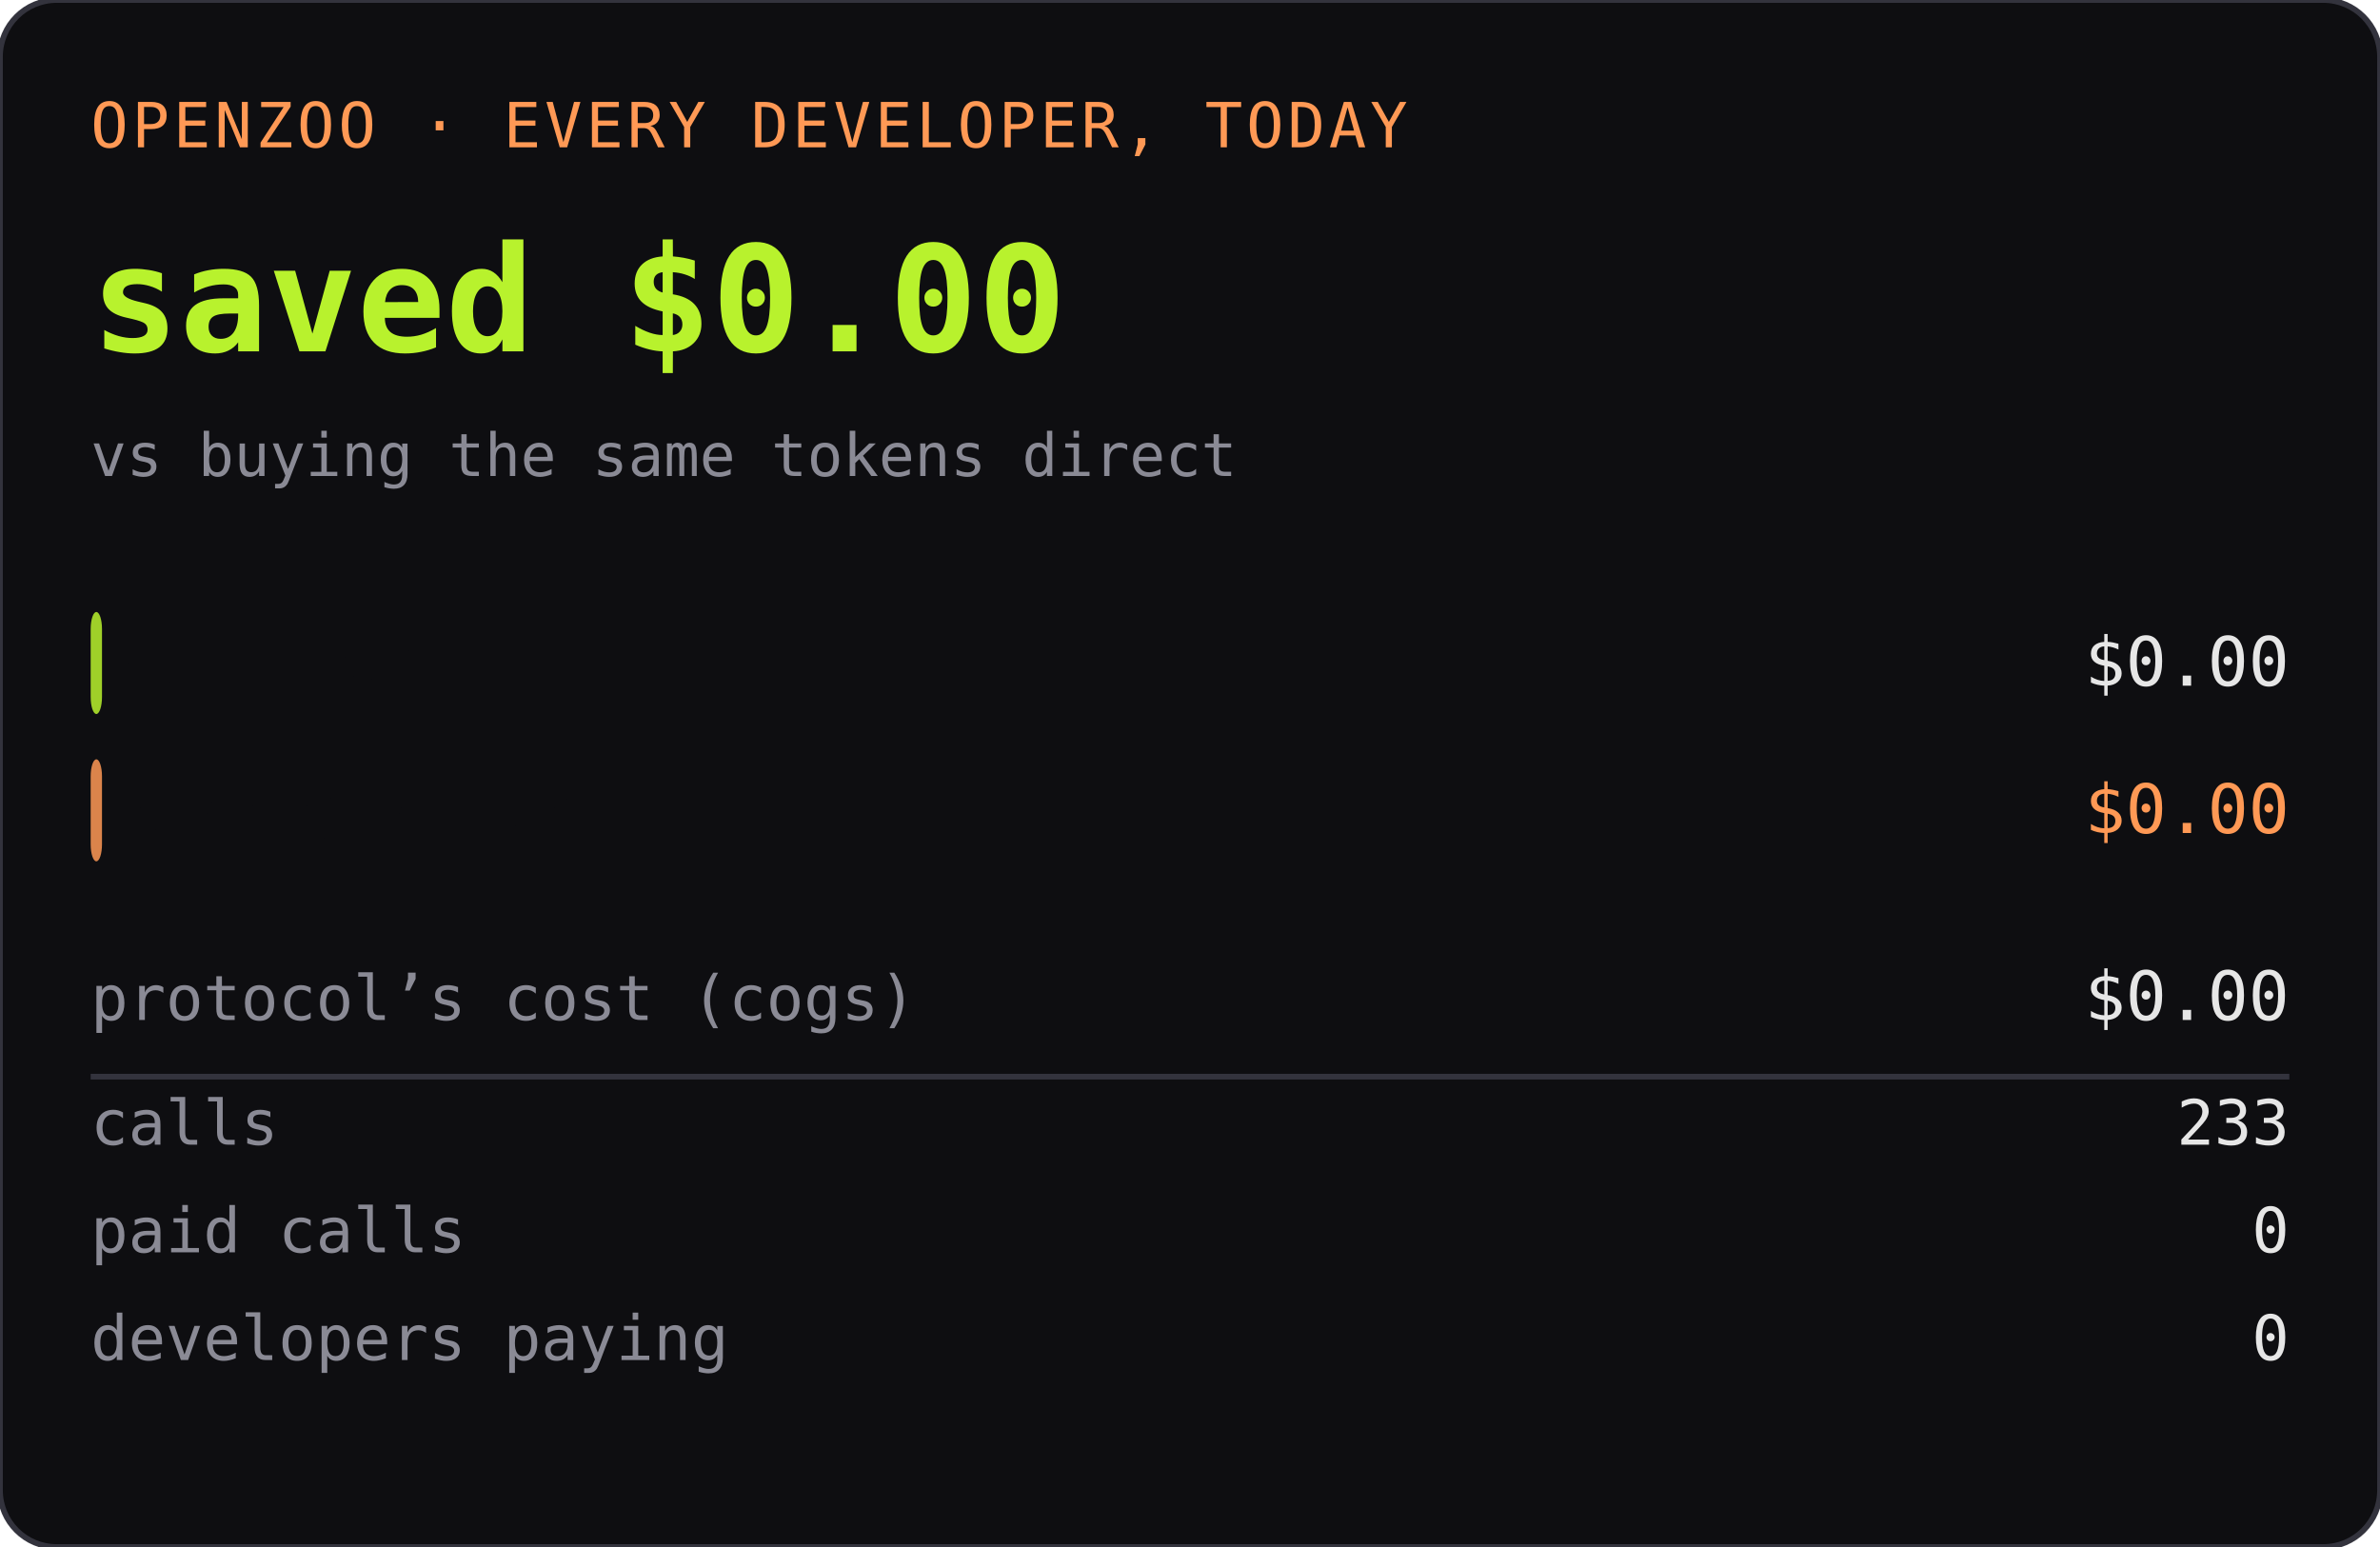
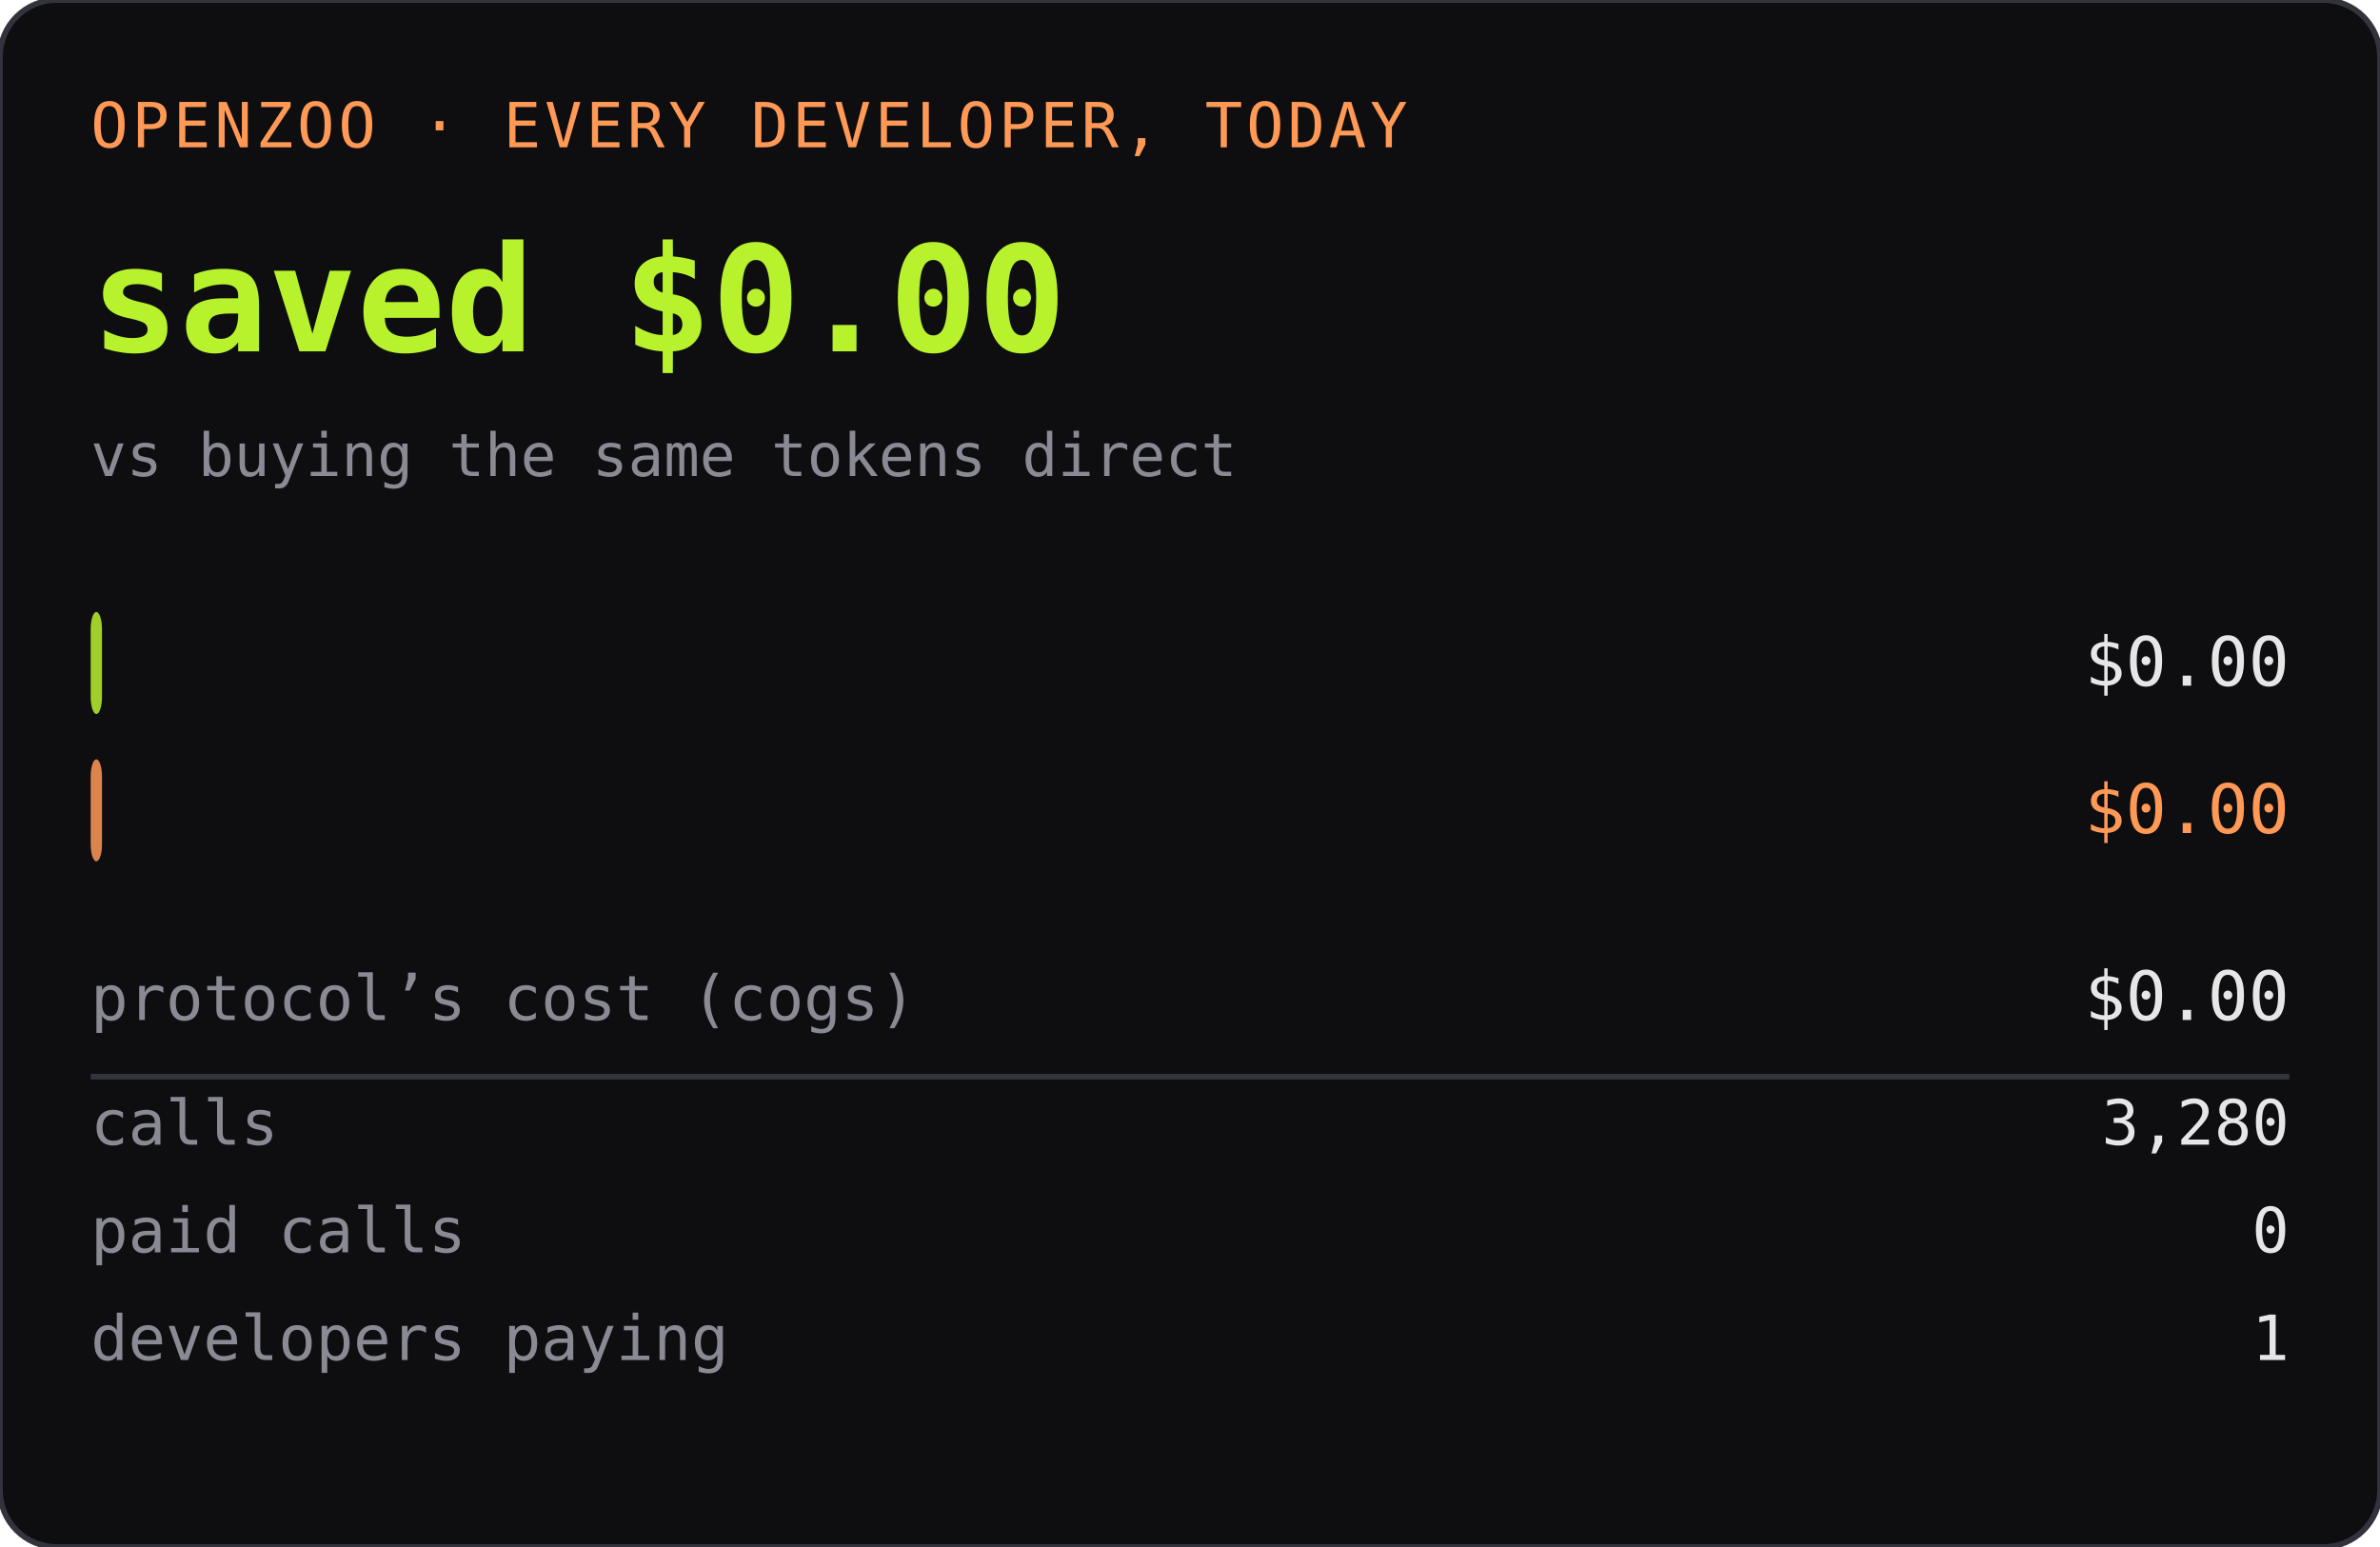
<svg xmlns="http://www.w3.org/2000/svg" width="420" height="273" role="img" aria-label="OPENZOO · EVERY DEVELOPER, TODAY">
  <rect width="420" height="273" rx="10" fill="#0e0e11" />
  <rect width="420" height="273" rx="10" fill="none" stroke="#33333d" />
  <text x="16" y="26" font-family="ui-monospace,SFMono-Regular,Menlo,monospace" font-size="11" fill="#ff9955" letter-spacing="0.06em">OPENZOO · EVERY DEVELOPER, TODAY</text>
  <text x="16" y="62" font-family="ui-monospace,SFMono-Regular,Menlo,monospace" font-size="26" font-weight="600" fill="#b8f22d">saved $0.00</text>
  <text x="404" y="62" text-anchor="end" font-family="ui-monospace,SFMono-Regular,Menlo,monospace" font-size="26" font-weight="600" fill="#b8f22d" />
  <text x="16" y="84" font-family="ui-monospace,SFMono-Regular,Menlo,monospace" font-size="10.5" fill="#8a8a95">vs buying the same tokens direct</text>
  <rect x="16" y="108" width="2" height="18" rx="3" fill="#b8f22d" opacity="0.85" />
  <text x="22" y="121" font-family="ui-monospace,SFMono-Regular,Menlo,monospace" font-size="11" fill="#0e0e11" font-weight="600">dev spent</text>
  <text x="404" y="121" text-anchor="end" font-family="ui-monospace,SFMono-Regular,Menlo,monospace" font-size="12" fill="#e6e6e6">$0.00</text>
  <rect x="16" y="134" width="2" height="18" rx="3" fill="#ff9955" opacity="0.85" />
  <text x="22" y="147" font-family="ui-monospace,SFMono-Regular,Menlo,monospace" font-size="11" fill="#0e0e11" font-weight="600">buying direct</text>
  <text x="404" y="147" text-anchor="end" font-family="ui-monospace,SFMono-Regular,Menlo,monospace" font-size="12" fill="#ff9955">$0.00</text>
  <text x="16" y="180" font-family="ui-monospace,SFMono-Regular,Menlo,monospace" font-size="11" fill="#8a8a95">protocol’s cost (cogs)</text>
  <text x="404" y="180" text-anchor="end" font-family="ui-monospace,SFMono-Regular,Menlo,monospace" font-size="12" fill="#e6e6e6">$0.00</text>
  <line x1="16" y1="190" x2="404" y2="190" stroke="#33333d" />
  <text x="16" y="202" font-family="ui-monospace,SFMono-Regular,Menlo,monospace" font-size="11" fill="#8a8a95">calls</text>
-   <text x="404" y="202" text-anchor="end" font-family="ui-monospace,SFMono-Regular,Menlo,monospace" font-size="11" fill="#e6e6e6">233</text>
+   <text x="404" y="202" text-anchor="end" font-family="ui-monospace,SFMono-Regular,Menlo,monospace" font-size="11" fill="#e6e6e6">3,280</text>
  <text x="16" y="221" font-family="ui-monospace,SFMono-Regular,Menlo,monospace" font-size="11" fill="#8a8a95">paid calls</text>
  <text x="404" y="221" text-anchor="end" font-family="ui-monospace,SFMono-Regular,Menlo,monospace" font-size="11" fill="#e6e6e6">0</text>
  <text x="16" y="240" font-family="ui-monospace,SFMono-Regular,Menlo,monospace" font-size="11" fill="#8a8a95">developers paying</text>
-   <text x="404" y="240" text-anchor="end" font-family="ui-monospace,SFMono-Regular,Menlo,monospace" font-size="11" fill="#e6e6e6">0</text>
+   <text x="404" y="240" text-anchor="end" font-family="ui-monospace,SFMono-Regular,Menlo,monospace" font-size="11" fill="#e6e6e6">1</text>
</svg>
